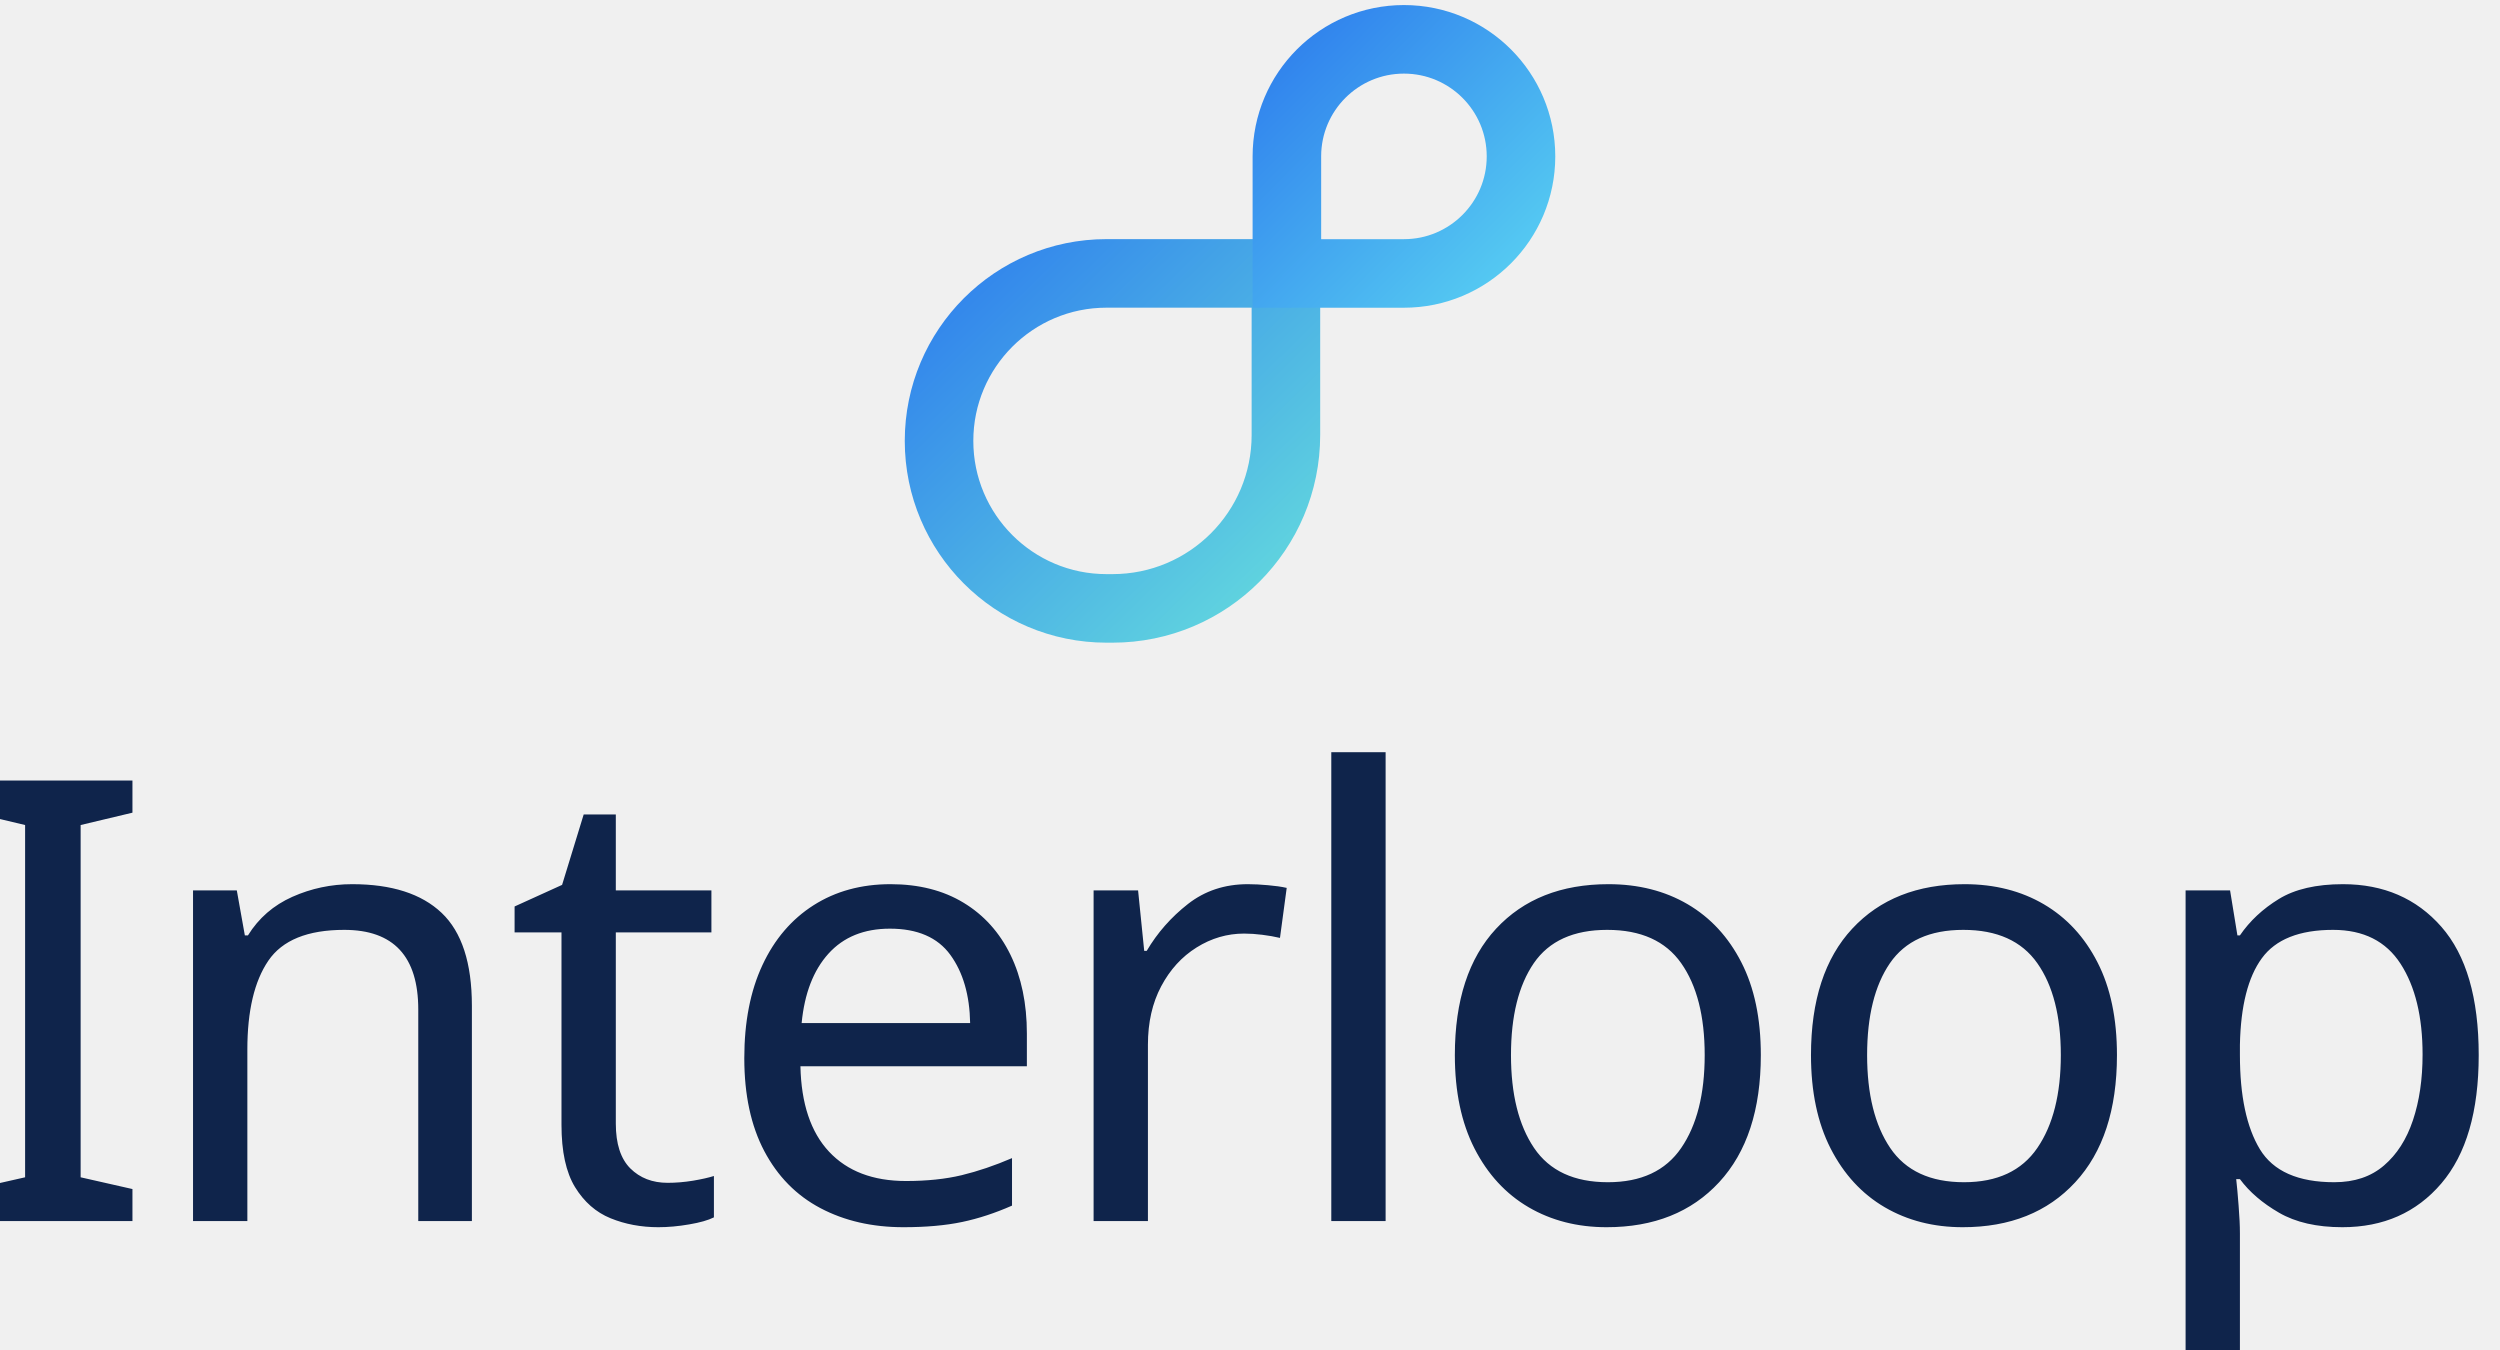
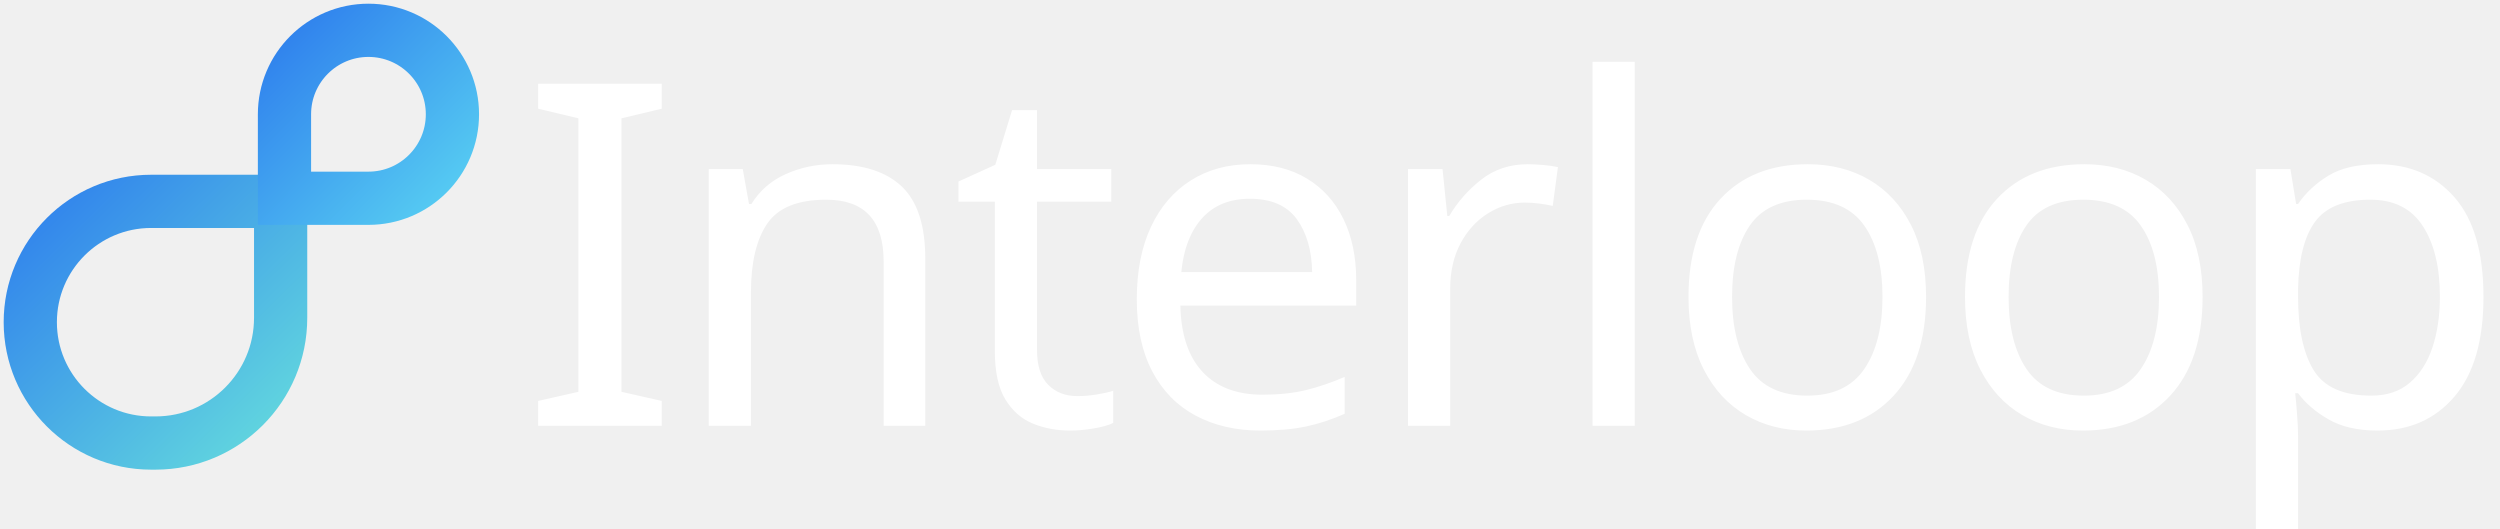
- <svg xmlns="http://www.w3.org/2000/svg" width="389px" height="210px" viewBox="0 0 389 210" version="1.1">
+ <svg xmlns="http://www.w3.org/2000/svg" width="501px" height="106px" viewBox="0 0 501 106" version="1.1">
  <defs>
    <linearGradient x1="0%" y1="0%" x2="102%" y2="101%" id="linearGradient-1">
      <stop stop-color="#63D9DE" offset="0%" />
      <stop stop-color="#2F80ED" offset="100%" />
    </linearGradient>
    <linearGradient x1="0%" y1="0%" x2="102%" y2="101%" id="linearGradient-2">
      <stop stop-color="#56CCF2" offset="0%" />
      <stop stop-color="#2F80ED" offset="100%" />
    </linearGradient>
  </defs>
  <g id="Page-1" stroke="none" stroke-width="1" fill="none" fill-rule="evenodd">
-     <g id="Artboard-2" transform="translate(-332, -217)">
-       <g id="Group-5" transform="translate(324, 217)">
-         <text id="Interloop" font-family="MuseoSans-700, Museo Sans" font-size="96" font-weight="500" letter-spacing="-2.667" fill="#0F244B">
-           <tspan x="0" y="190">Interloop</tspan>
-         </text>
-         <g id="Group-4" transform="translate(199, 50) rotate(180) translate(-199, -50) translate(148, 0)" stroke-width="10.667">
-           <g id="Group-3">
-             <g id="Group-2">
-               <g id="Group">
-                 <g id="Group-6">
-                   <path d="M41.912,57.459 L69.822,57.459 C84.216,57.459 95.885,45.79 95.885,31.396 C95.885,17.002 84.216,5.333 69.822,5.333 L68.898,5.333 C53.994,5.333 41.912,17.416 41.912,32.32 L41.912,57.459 Z" id="Rectangle-3" stroke="url(#linearGradient-1)" />
-                   <path d="M41.761,57.452 L23.547,57.452 C13.488,57.452 5.333,65.607 5.333,75.666 C5.333,85.725 13.488,93.88 23.547,93.88 C33.606,93.88 41.761,85.725 41.761,75.666 L41.761,57.452 Z" id="Rectangle-3" stroke="url(#linearGradient-2)" />
+     <g id="Artboard" transform="translate(-55, -57)">
+       <g id="Group-5" transform="translate(55, 52)">
+         <g id="Group-7">
+           <text id="Interloop" font-family="MuseoSans-700, Museo Sans" font-size="96" font-weight="500" letter-spacing="-2.667" fill="#FFFFFF">
+             <tspan x="104" y="90.333">Interloop</tspan>
+           </text>
+           <g id="Group-4" transform="translate(48, 52.05882) rotate(180) translate(-48, -52.05882) translate(0, 5)" stroke-width="10.667">
+             <g id="Group-3">
+               <g id="Group-2">
+                 <g id="Group">
+                   <g id="Group-6">
+                     <path d="M39.76,53.765 L65.715,53.765 C79.089,53.765 89.931,42.924 89.931,29.549 C89.931,16.175 79.089,5.333 65.715,5.333 L64.845,5.333 C50.991,5.333 39.76,16.564 39.76,30.418 L39.76,53.765 Z" id="Rectangle-3" stroke="url(#linearGradient-1)" />
+                     <path d="M38.991,54.387 L22.162,54.387 C12.868,54.387 5.333,61.921 5.333,71.215 C5.333,80.509 12.868,88.044 22.162,88.044 C31.456,88.044 38.991,80.509 38.991,71.215 L38.991,54.387 Z" id="Rectangle-3" stroke="url(#linearGradient-2)" />
+                   </g>
                </g>
              </g>
            </g>
          </g>
        </g>
      </g>
    </g>
  </g>
</svg>
